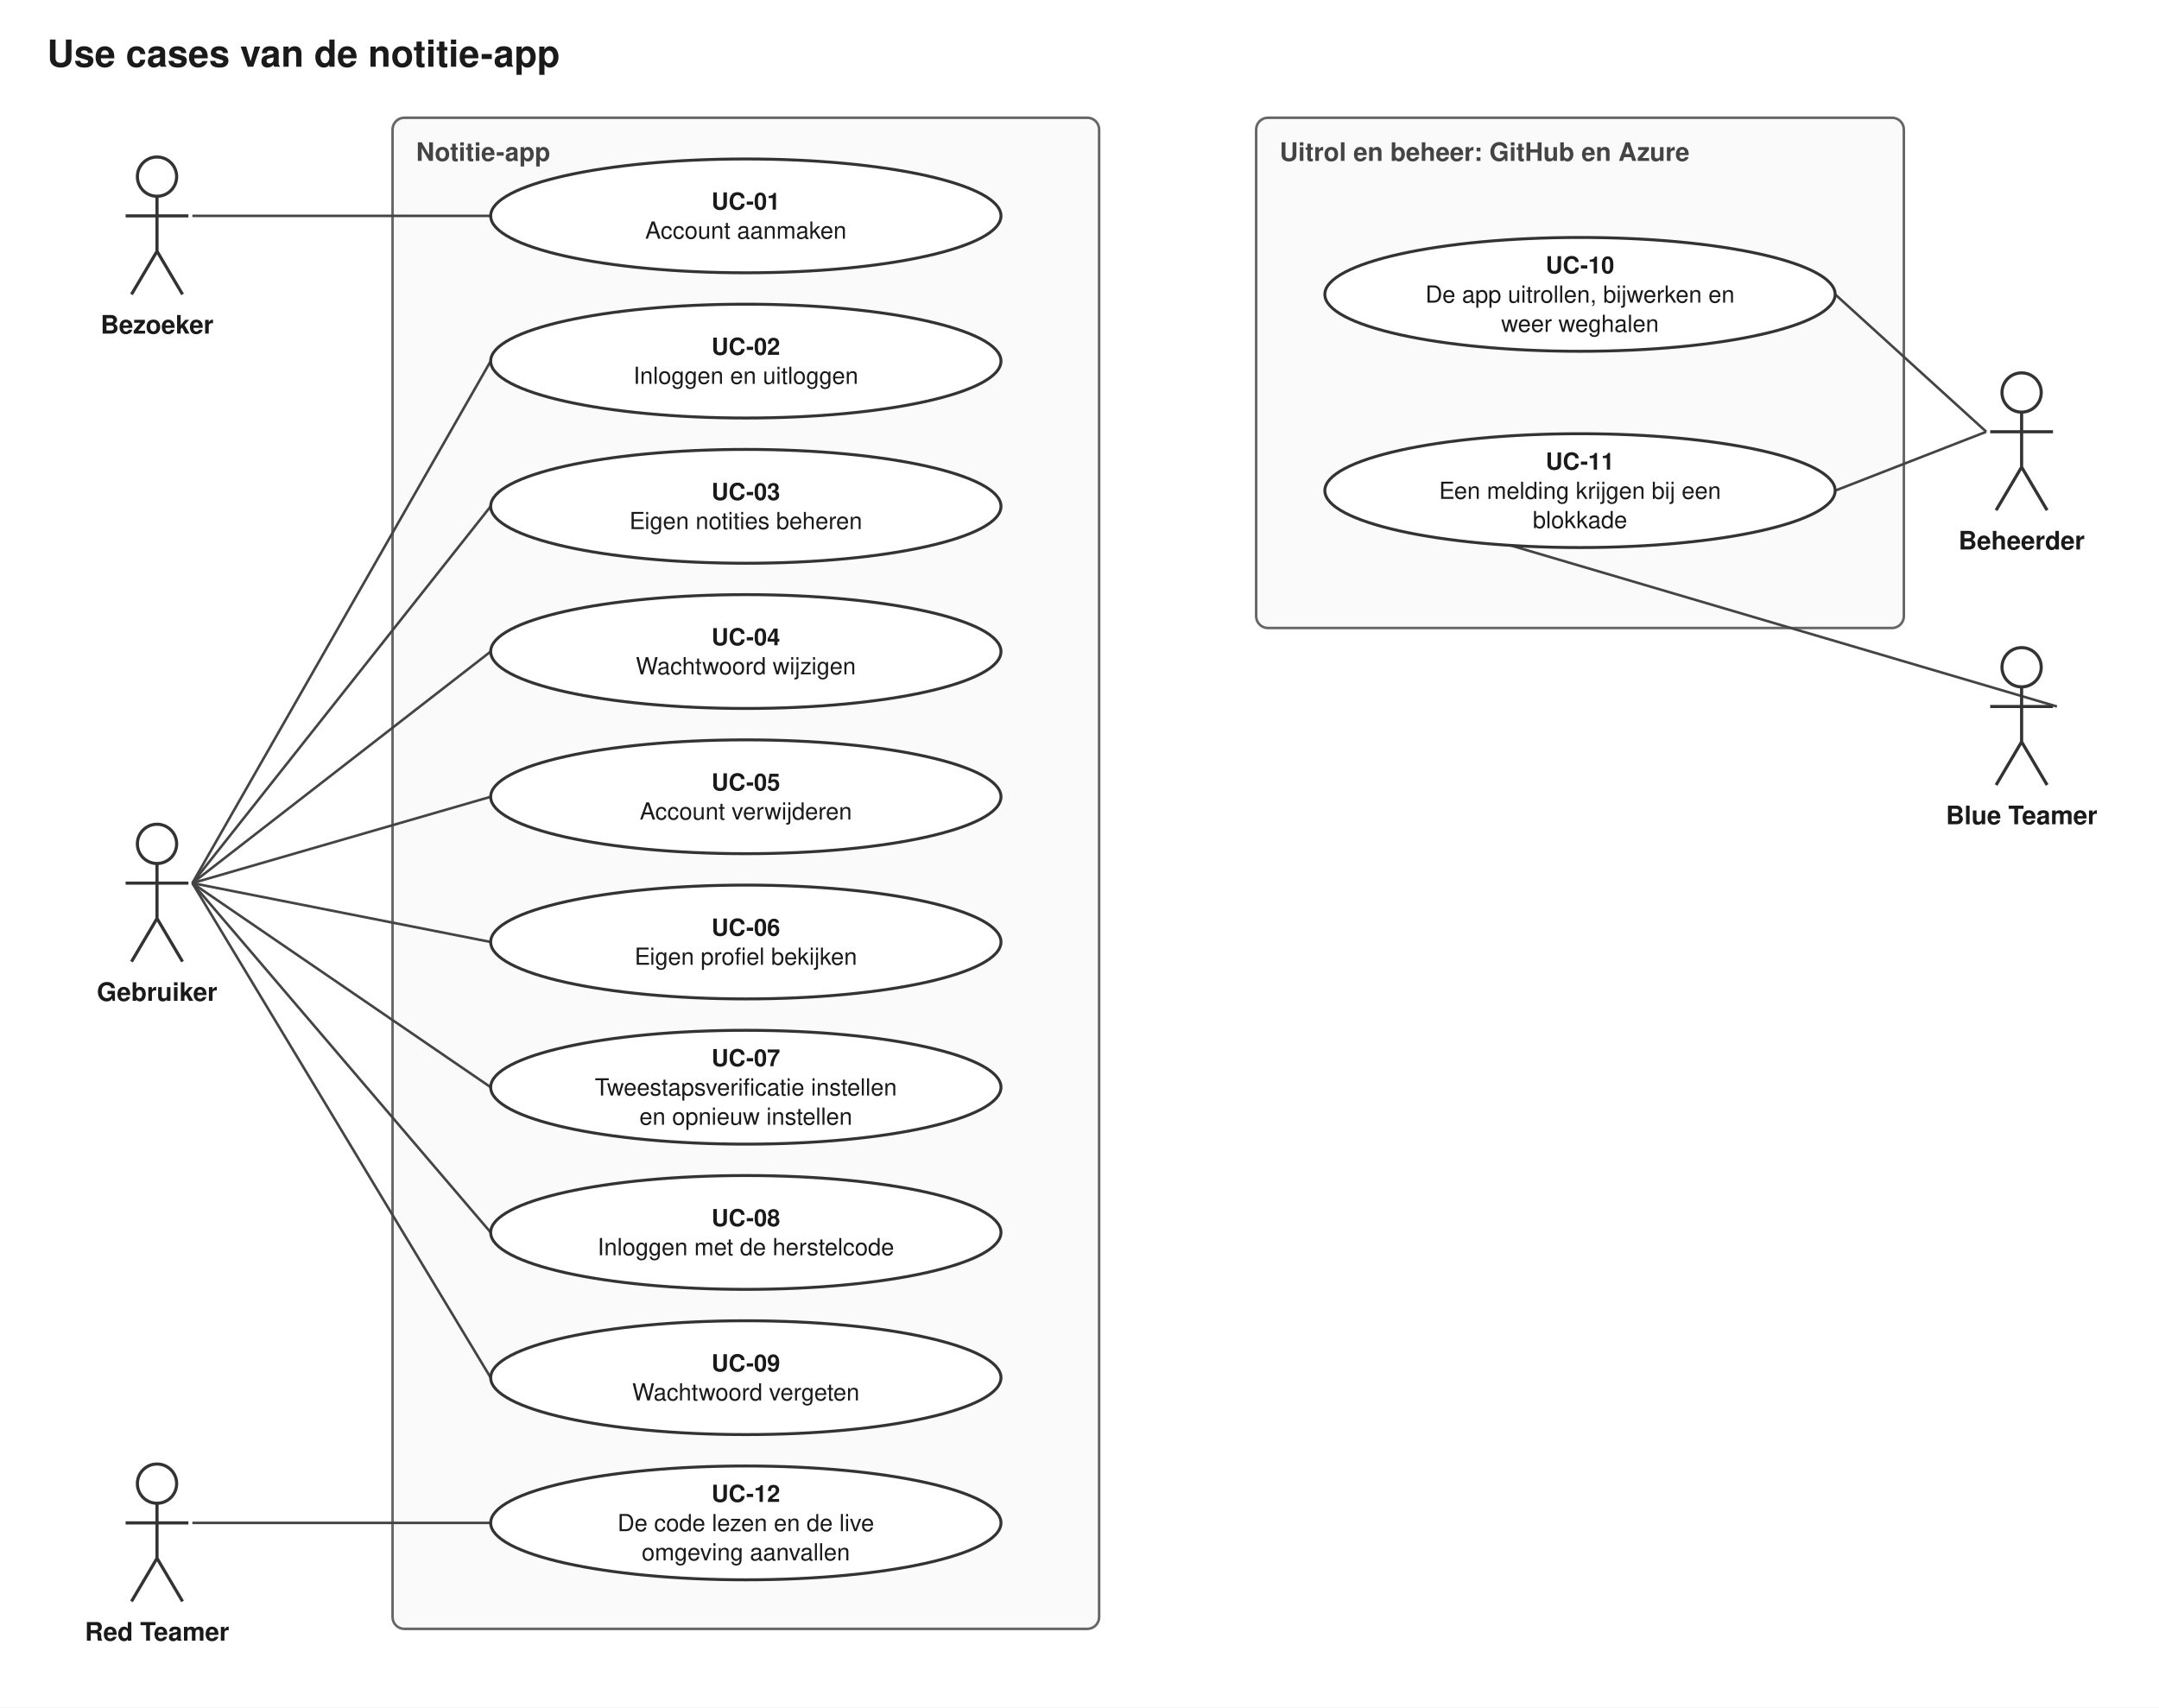
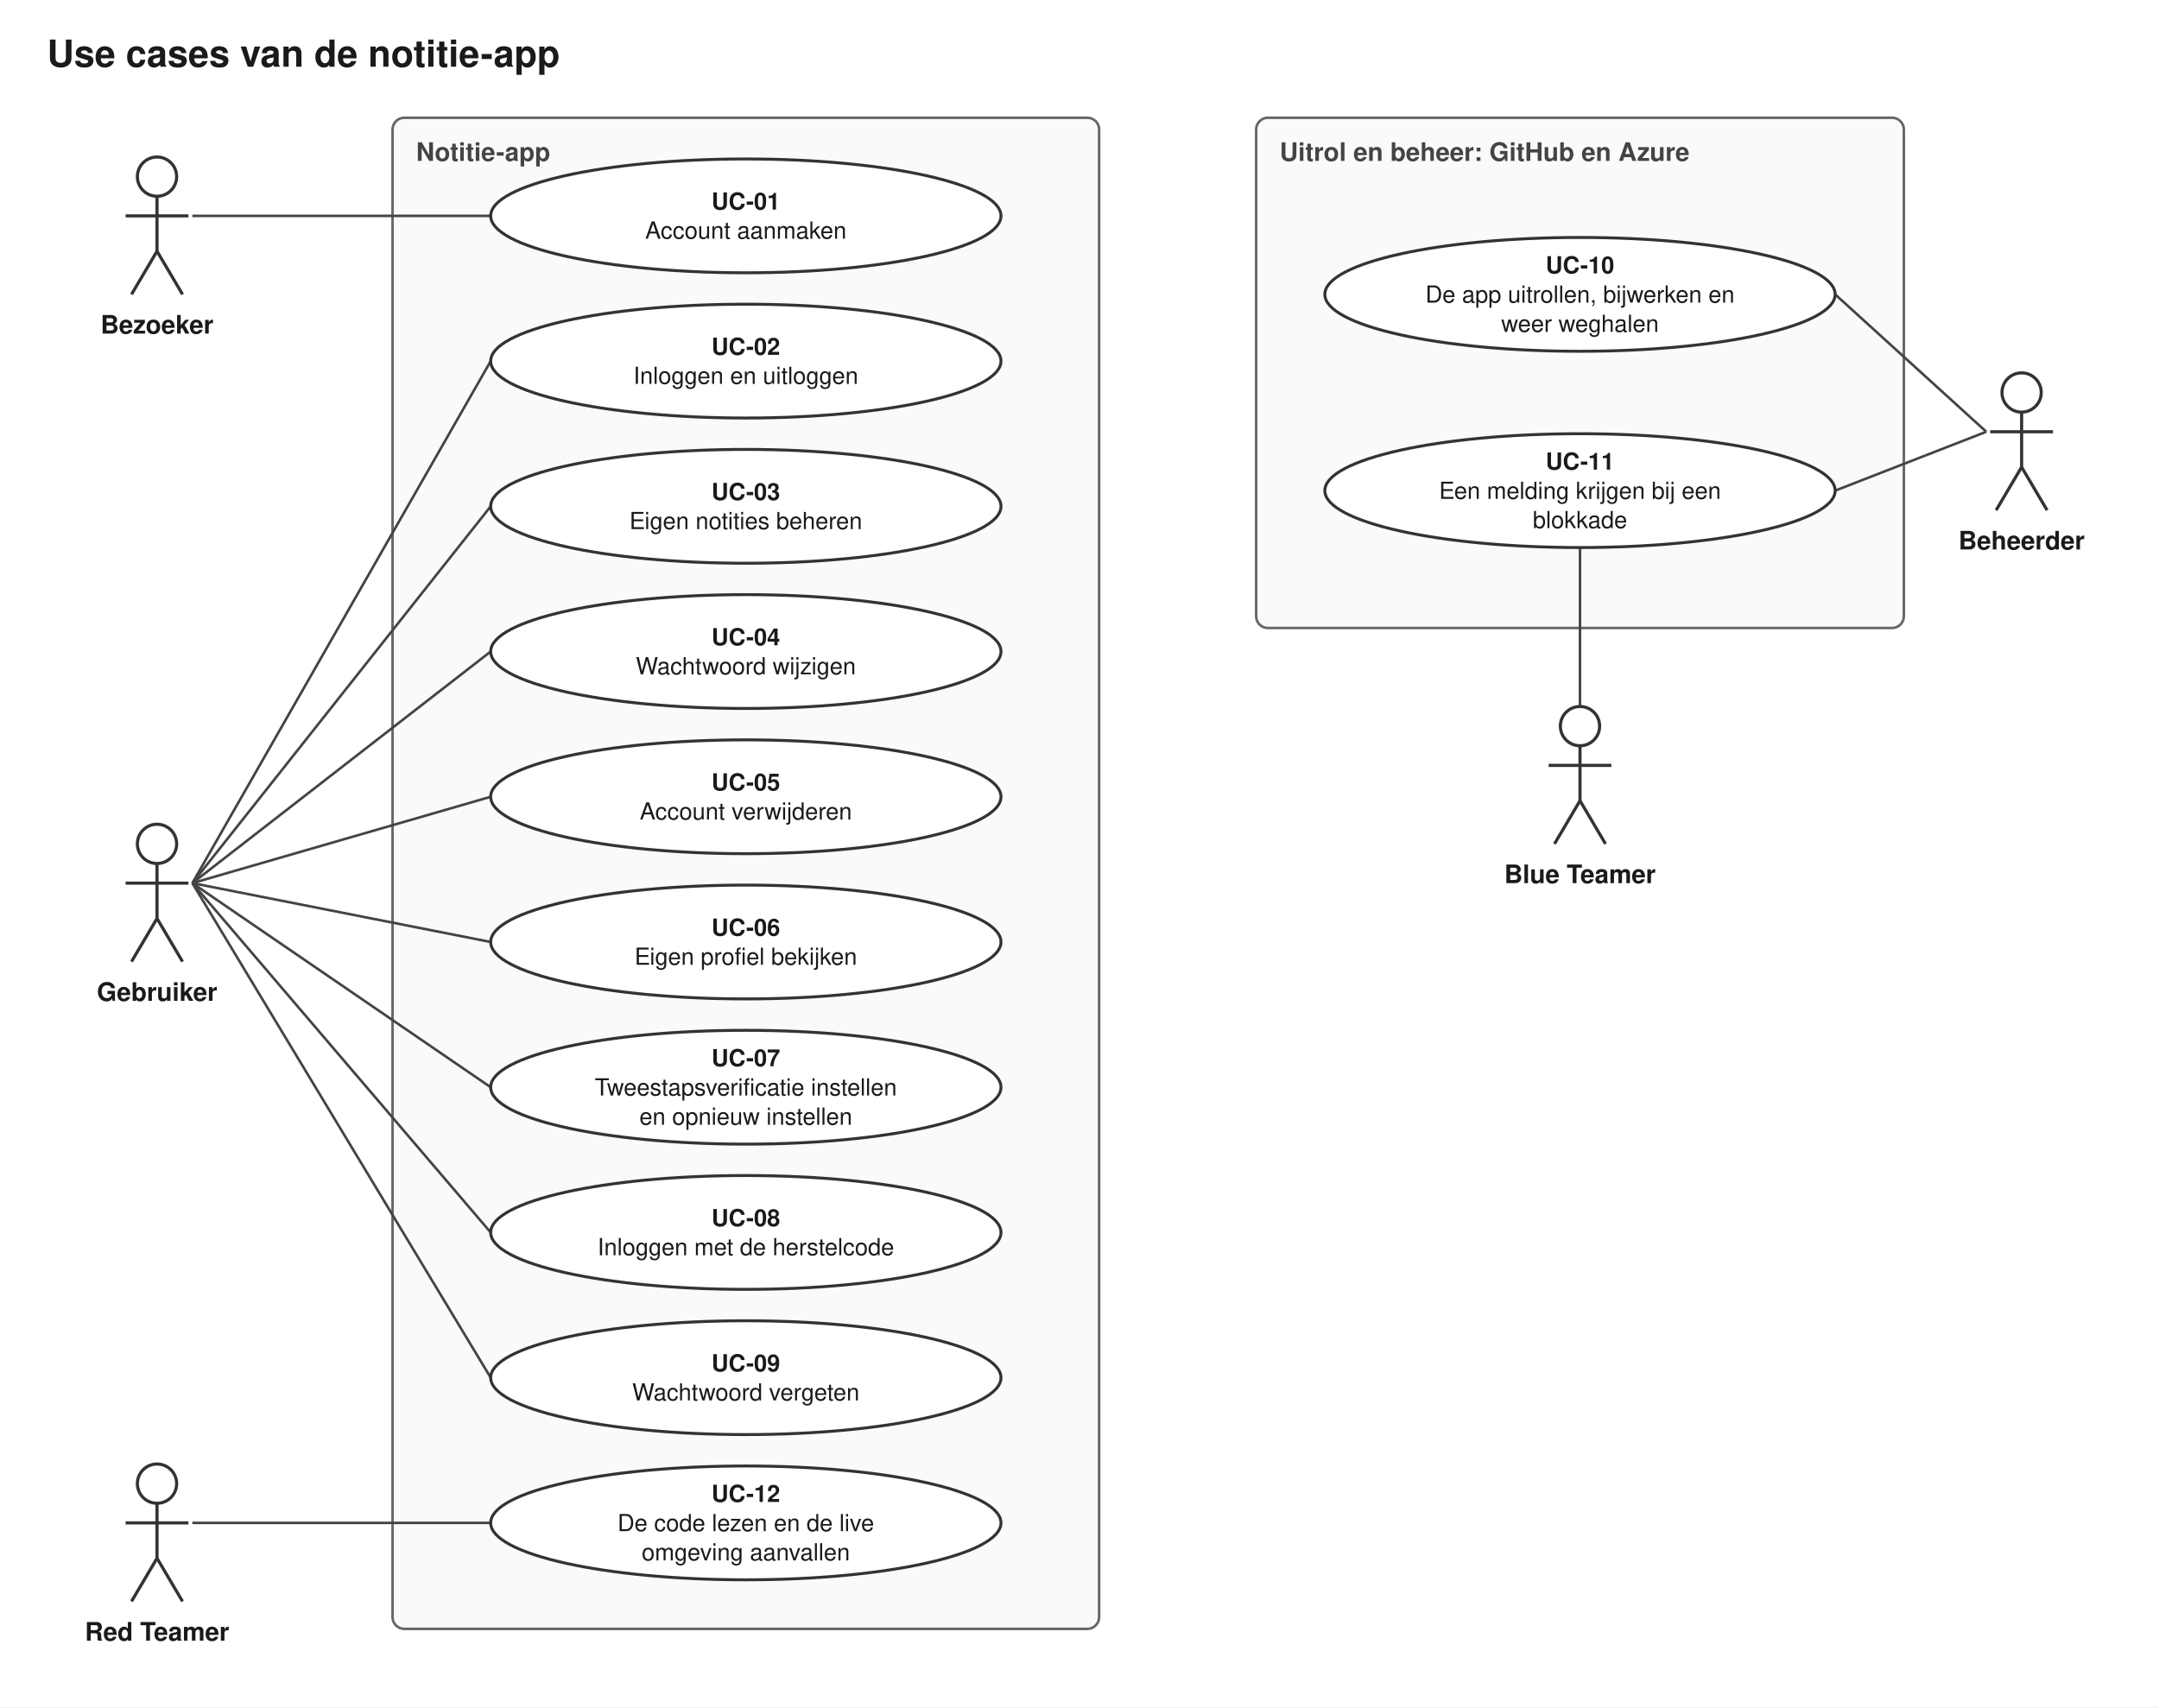
<svg xmlns="http://www.w3.org/2000/svg" width="1100" height="870" viewBox="0 0 1100 870">
  <defs>
    <marker id="open" viewBox="0 0 10 10" refX="9" refY="5" markerWidth="9" markerHeight="9" orient="auto-start-reverse">
      <path d="M0,0 L10,5 L0,10" fill="none" stroke="#444" stroke-width="1.5" />
    </marker>
  </defs>
  <rect width="1100" height="870" fill="#ffffff" />
  <text x="24.0" y="34.0" font-size="19" font-weight="600" fill="#1a1a1a" text-anchor="start" font-family="Segoe UI, Helvetica, Arial, sans-serif">Use cases van de notitie-app</text>
  <rect x="200" y="60" width="360" height="770" rx="6" fill="#fafafa" stroke="#666" stroke-width="1.3" />
  <text x="212.0" y="82.0" font-size="13" font-weight="600" fill="#444" text-anchor="start" font-family="Segoe UI, Helvetica, Arial, sans-serif">Notitie-app</text>
  <rect x="640" y="60" width="330" height="260" rx="6" fill="#fafafa" stroke="#666" stroke-width="1.3" />
  <text x="652.0" y="82.0" font-size="13" font-weight="600" fill="#444" text-anchor="start" font-family="Segoe UI, Helvetica, Arial, sans-serif">Uitrol en beheer: GitHub en Azure</text>
  <line x1="98.0" y1="110.0" x2="250.0" y2="110.0" stroke="#444" stroke-width="1.3" />
  <circle cx="80" cy="90" r="10" fill="#fff" stroke="#333" stroke-width="1.6" />
  <path d="M80,100 L80,128 M64,110 L96,110 M80,128 L67,150 M80,128 L93,150" fill="none" stroke="#333" stroke-width="1.6" />
  <text x="80.0" y="170.0" font-size="13" font-weight="600" fill="#1a1a1a" text-anchor="middle" font-family="Segoe UI, Helvetica, Arial, sans-serif">Bezoeker</text>
  <line x1="98.0" y1="450.0" x2="250.0" y2="184.0" stroke="#444" stroke-width="1.3" />
  <line x1="98.0" y1="450.0" x2="250.0" y2="258.0" stroke="#444" stroke-width="1.3" />
  <line x1="98.0" y1="450.0" x2="250.0" y2="332.0" stroke="#444" stroke-width="1.3" />
  <line x1="98.0" y1="450.0" x2="250.0" y2="406.0" stroke="#444" stroke-width="1.3" />
  <line x1="98.0" y1="450.0" x2="250.0" y2="480.0" stroke="#444" stroke-width="1.3" />
  <line x1="98.0" y1="450.0" x2="250.0" y2="554.0" stroke="#444" stroke-width="1.3" />
  <line x1="98.0" y1="450.0" x2="250.0" y2="628.0" stroke="#444" stroke-width="1.3" />
  <line x1="98.0" y1="450.0" x2="250.0" y2="702.0" stroke="#444" stroke-width="1.3" />
  <circle cx="80" cy="430" r="10" fill="#fff" stroke="#333" stroke-width="1.6" />
  <path d="M80,440 L80,468 M64,450 L96,450 M80,468 L67,490 M80,468 L93,490" fill="none" stroke="#333" stroke-width="1.6" />
  <text x="80.0" y="510.0" font-size="13" font-weight="600" fill="#1a1a1a" text-anchor="middle" font-family="Segoe UI, Helvetica, Arial, sans-serif">Gebruiker</text>
  <line x1="1012.0" y1="220.0" x2="935.0" y2="150.0" stroke="#444" stroke-width="1.3" />
  <line x1="1012.0" y1="220.0" x2="935.0" y2="250.0" stroke="#444" stroke-width="1.3" />
  <circle cx="1030" cy="200" r="10" fill="#fff" stroke="#333" stroke-width="1.6" />
  <path d="M1030,210 L1030,238 M1014,220 L1046,220 M1030,238 L1017,260 M1030,238 L1043,260" fill="none" stroke="#333" stroke-width="1.6" />
  <text x="1030.0" y="280.0" font-size="13" font-weight="600" fill="#1a1a1a" text-anchor="middle" font-family="Segoe UI, Helvetica, Arial, sans-serif">Beheerder</text>
  <line x1="98.0" y1="776.0" x2="250.0" y2="776.0" stroke="#444" stroke-width="1.3" />
  <circle cx="80" cy="756" r="10" fill="#fff" stroke="#333" stroke-width="1.6" />
  <path d="M80,766 L80,794 M64,776 L96,776 M80,794 L67,816 M80,794 L93,816" fill="none" stroke="#333" stroke-width="1.6" />
  <text x="80.0" y="836.0" font-size="13" font-weight="600" fill="#1a1a1a" text-anchor="middle" font-family="Segoe UI, Helvetica, Arial, sans-serif">Red Teamer</text>
-   <line x1="1048.0" y1="360.0" x2="675.0" y2="250.0" stroke="#444" stroke-width="1.3" />
-   <circle cx="1030" cy="340" r="10" fill="#fff" stroke="#333" stroke-width="1.6" />
-   <path d="M1030,350 L1030,378 M1014,360 L1046,360 M1030,378 L1017,400 M1030,378 L1043,400" fill="none" stroke="#333" stroke-width="1.6" />
-   <text x="1030.0" y="420.0" font-size="13" font-weight="600" fill="#1a1a1a" text-anchor="middle" font-family="Segoe UI, Helvetica, Arial, sans-serif">Blue Teamer</text>
+   <line x1="805.0" y1="360.0" x2="805.0" y2="279.0" stroke="#444" stroke-width="1.3" />
+   <circle cx="805" cy="370" r="10" fill="#fff" stroke="#333" stroke-width="1.6" />
+   <path d="M805,380 L805,408 M789,390 L821,390 M805,408 L792,430 M805,408 L818,430" fill="none" stroke="#333" stroke-width="1.6" />
+   <text x="805.0" y="450.0" font-size="13" font-weight="600" fill="#1a1a1a" text-anchor="middle" font-family="Segoe UI, Helvetica, Arial, sans-serif">Blue Teamer</text>
  <ellipse cx="380.0" cy="110.0" rx="130.0" ry="29.0" fill="#ffffff" stroke="#333" stroke-width="1.5" />
  <text x="380.0" y="106.8" font-size="12" font-weight="600" fill="#1a1a1a" text-anchor="middle" font-family="Segoe UI, Helvetica, Arial, sans-serif">UC-01</text>
  <text x="380.0" y="121.6" font-size="12" font-weight="normal" fill="#1a1a1a" text-anchor="middle" font-family="Segoe UI, Helvetica, Arial, sans-serif">Account aanmaken</text>
  <ellipse cx="380.0" cy="184.0" rx="130.0" ry="29.0" fill="#ffffff" stroke="#333" stroke-width="1.5" />
  <text x="380.0" y="180.8" font-size="12" font-weight="600" fill="#1a1a1a" text-anchor="middle" font-family="Segoe UI, Helvetica, Arial, sans-serif">UC-02</text>
  <text x="380.0" y="195.6" font-size="12" font-weight="normal" fill="#1a1a1a" text-anchor="middle" font-family="Segoe UI, Helvetica, Arial, sans-serif">Inloggen en uitloggen</text>
  <ellipse cx="380.0" cy="258.0" rx="130.0" ry="29.0" fill="#ffffff" stroke="#333" stroke-width="1.5" />
  <text x="380.0" y="254.8" font-size="12" font-weight="600" fill="#1a1a1a" text-anchor="middle" font-family="Segoe UI, Helvetica, Arial, sans-serif">UC-03</text>
  <text x="380.0" y="269.6" font-size="12" font-weight="normal" fill="#1a1a1a" text-anchor="middle" font-family="Segoe UI, Helvetica, Arial, sans-serif">Eigen notities beheren</text>
  <ellipse cx="380.0" cy="332.0" rx="130.0" ry="29.0" fill="#ffffff" stroke="#333" stroke-width="1.5" />
  <text x="380.0" y="328.8" font-size="12" font-weight="600" fill="#1a1a1a" text-anchor="middle" font-family="Segoe UI, Helvetica, Arial, sans-serif">UC-04</text>
  <text x="380.0" y="343.6" font-size="12" font-weight="normal" fill="#1a1a1a" text-anchor="middle" font-family="Segoe UI, Helvetica, Arial, sans-serif">Wachtwoord wijzigen</text>
  <ellipse cx="380.0" cy="406.0" rx="130.0" ry="29.0" fill="#ffffff" stroke="#333" stroke-width="1.5" />
  <text x="380.0" y="402.8" font-size="12" font-weight="600" fill="#1a1a1a" text-anchor="middle" font-family="Segoe UI, Helvetica, Arial, sans-serif">UC-05</text>
  <text x="380.0" y="417.6" font-size="12" font-weight="normal" fill="#1a1a1a" text-anchor="middle" font-family="Segoe UI, Helvetica, Arial, sans-serif">Account verwijderen</text>
  <ellipse cx="380.0" cy="480.0" rx="130.0" ry="29.0" fill="#ffffff" stroke="#333" stroke-width="1.5" />
  <text x="380.0" y="476.8" font-size="12" font-weight="600" fill="#1a1a1a" text-anchor="middle" font-family="Segoe UI, Helvetica, Arial, sans-serif">UC-06</text>
  <text x="380.0" y="491.6" font-size="12" font-weight="normal" fill="#1a1a1a" text-anchor="middle" font-family="Segoe UI, Helvetica, Arial, sans-serif">Eigen profiel bekijken</text>
  <ellipse cx="380.0" cy="554.0" rx="130.0" ry="29.0" fill="#ffffff" stroke="#333" stroke-width="1.5" />
  <text x="380.0" y="543.3" font-size="12" font-weight="600" fill="#1a1a1a" text-anchor="middle" font-family="Segoe UI, Helvetica, Arial, sans-serif">UC-07</text>
  <text x="380.0" y="558.2" font-size="12" font-weight="normal" fill="#1a1a1a" text-anchor="middle" font-family="Segoe UI, Helvetica, Arial, sans-serif">Tweestapsverificatie instellen</text>
  <text x="380.0" y="573.1" font-size="12" font-weight="normal" fill="#1a1a1a" text-anchor="middle" font-family="Segoe UI, Helvetica, Arial, sans-serif">en opnieuw instellen</text>
  <ellipse cx="380.0" cy="628.0" rx="130.0" ry="29.0" fill="#ffffff" stroke="#333" stroke-width="1.5" />
  <text x="380.0" y="624.8" font-size="12" font-weight="600" fill="#1a1a1a" text-anchor="middle" font-family="Segoe UI, Helvetica, Arial, sans-serif">UC-08</text>
  <text x="380.0" y="639.6" font-size="12" font-weight="normal" fill="#1a1a1a" text-anchor="middle" font-family="Segoe UI, Helvetica, Arial, sans-serif">Inloggen met de herstelcode</text>
  <ellipse cx="380.0" cy="702.0" rx="130.0" ry="29.0" fill="#ffffff" stroke="#333" stroke-width="1.5" />
  <text x="380.0" y="698.8" font-size="12" font-weight="600" fill="#1a1a1a" text-anchor="middle" font-family="Segoe UI, Helvetica, Arial, sans-serif">UC-09</text>
  <text x="380.0" y="713.6" font-size="12" font-weight="normal" fill="#1a1a1a" text-anchor="middle" font-family="Segoe UI, Helvetica, Arial, sans-serif">Wachtwoord vergeten</text>
  <ellipse cx="380.0" cy="776.0" rx="130.0" ry="29.0" fill="#ffffff" stroke="#333" stroke-width="1.5" />
  <text x="380.0" y="765.3" font-size="12" font-weight="600" fill="#1a1a1a" text-anchor="middle" font-family="Segoe UI, Helvetica, Arial, sans-serif">UC-12</text>
  <text x="380.0" y="780.2" font-size="12" font-weight="normal" fill="#1a1a1a" text-anchor="middle" font-family="Segoe UI, Helvetica, Arial, sans-serif">De code lezen en de live</text>
  <text x="380.0" y="795.1" font-size="12" font-weight="normal" fill="#1a1a1a" text-anchor="middle" font-family="Segoe UI, Helvetica, Arial, sans-serif">omgeving aanvallen</text>
  <ellipse cx="805.0" cy="150.0" rx="130.0" ry="29.0" fill="#ffffff" stroke="#333" stroke-width="1.5" />
  <text x="805.0" y="139.3" font-size="12" font-weight="600" fill="#1a1a1a" text-anchor="middle" font-family="Segoe UI, Helvetica, Arial, sans-serif">UC-10</text>
  <text x="805.0" y="154.2" font-size="12" font-weight="normal" fill="#1a1a1a" text-anchor="middle" font-family="Segoe UI, Helvetica, Arial, sans-serif">De app uitrollen, bijwerken en</text>
  <text x="805.0" y="169.1" font-size="12" font-weight="normal" fill="#1a1a1a" text-anchor="middle" font-family="Segoe UI, Helvetica, Arial, sans-serif">weer weghalen</text>
  <ellipse cx="805.0" cy="250.0" rx="130.0" ry="29.0" fill="#ffffff" stroke="#333" stroke-width="1.5" />
  <text x="805.0" y="239.3" font-size="12" font-weight="600" fill="#1a1a1a" text-anchor="middle" font-family="Segoe UI, Helvetica, Arial, sans-serif">UC-11</text>
  <text x="805.0" y="254.2" font-size="12" font-weight="normal" fill="#1a1a1a" text-anchor="middle" font-family="Segoe UI, Helvetica, Arial, sans-serif">Een melding krijgen bij een</text>
  <text x="805.0" y="269.1" font-size="12" font-weight="normal" fill="#1a1a1a" text-anchor="middle" font-family="Segoe UI, Helvetica, Arial, sans-serif">blokkade</text>
</svg>
